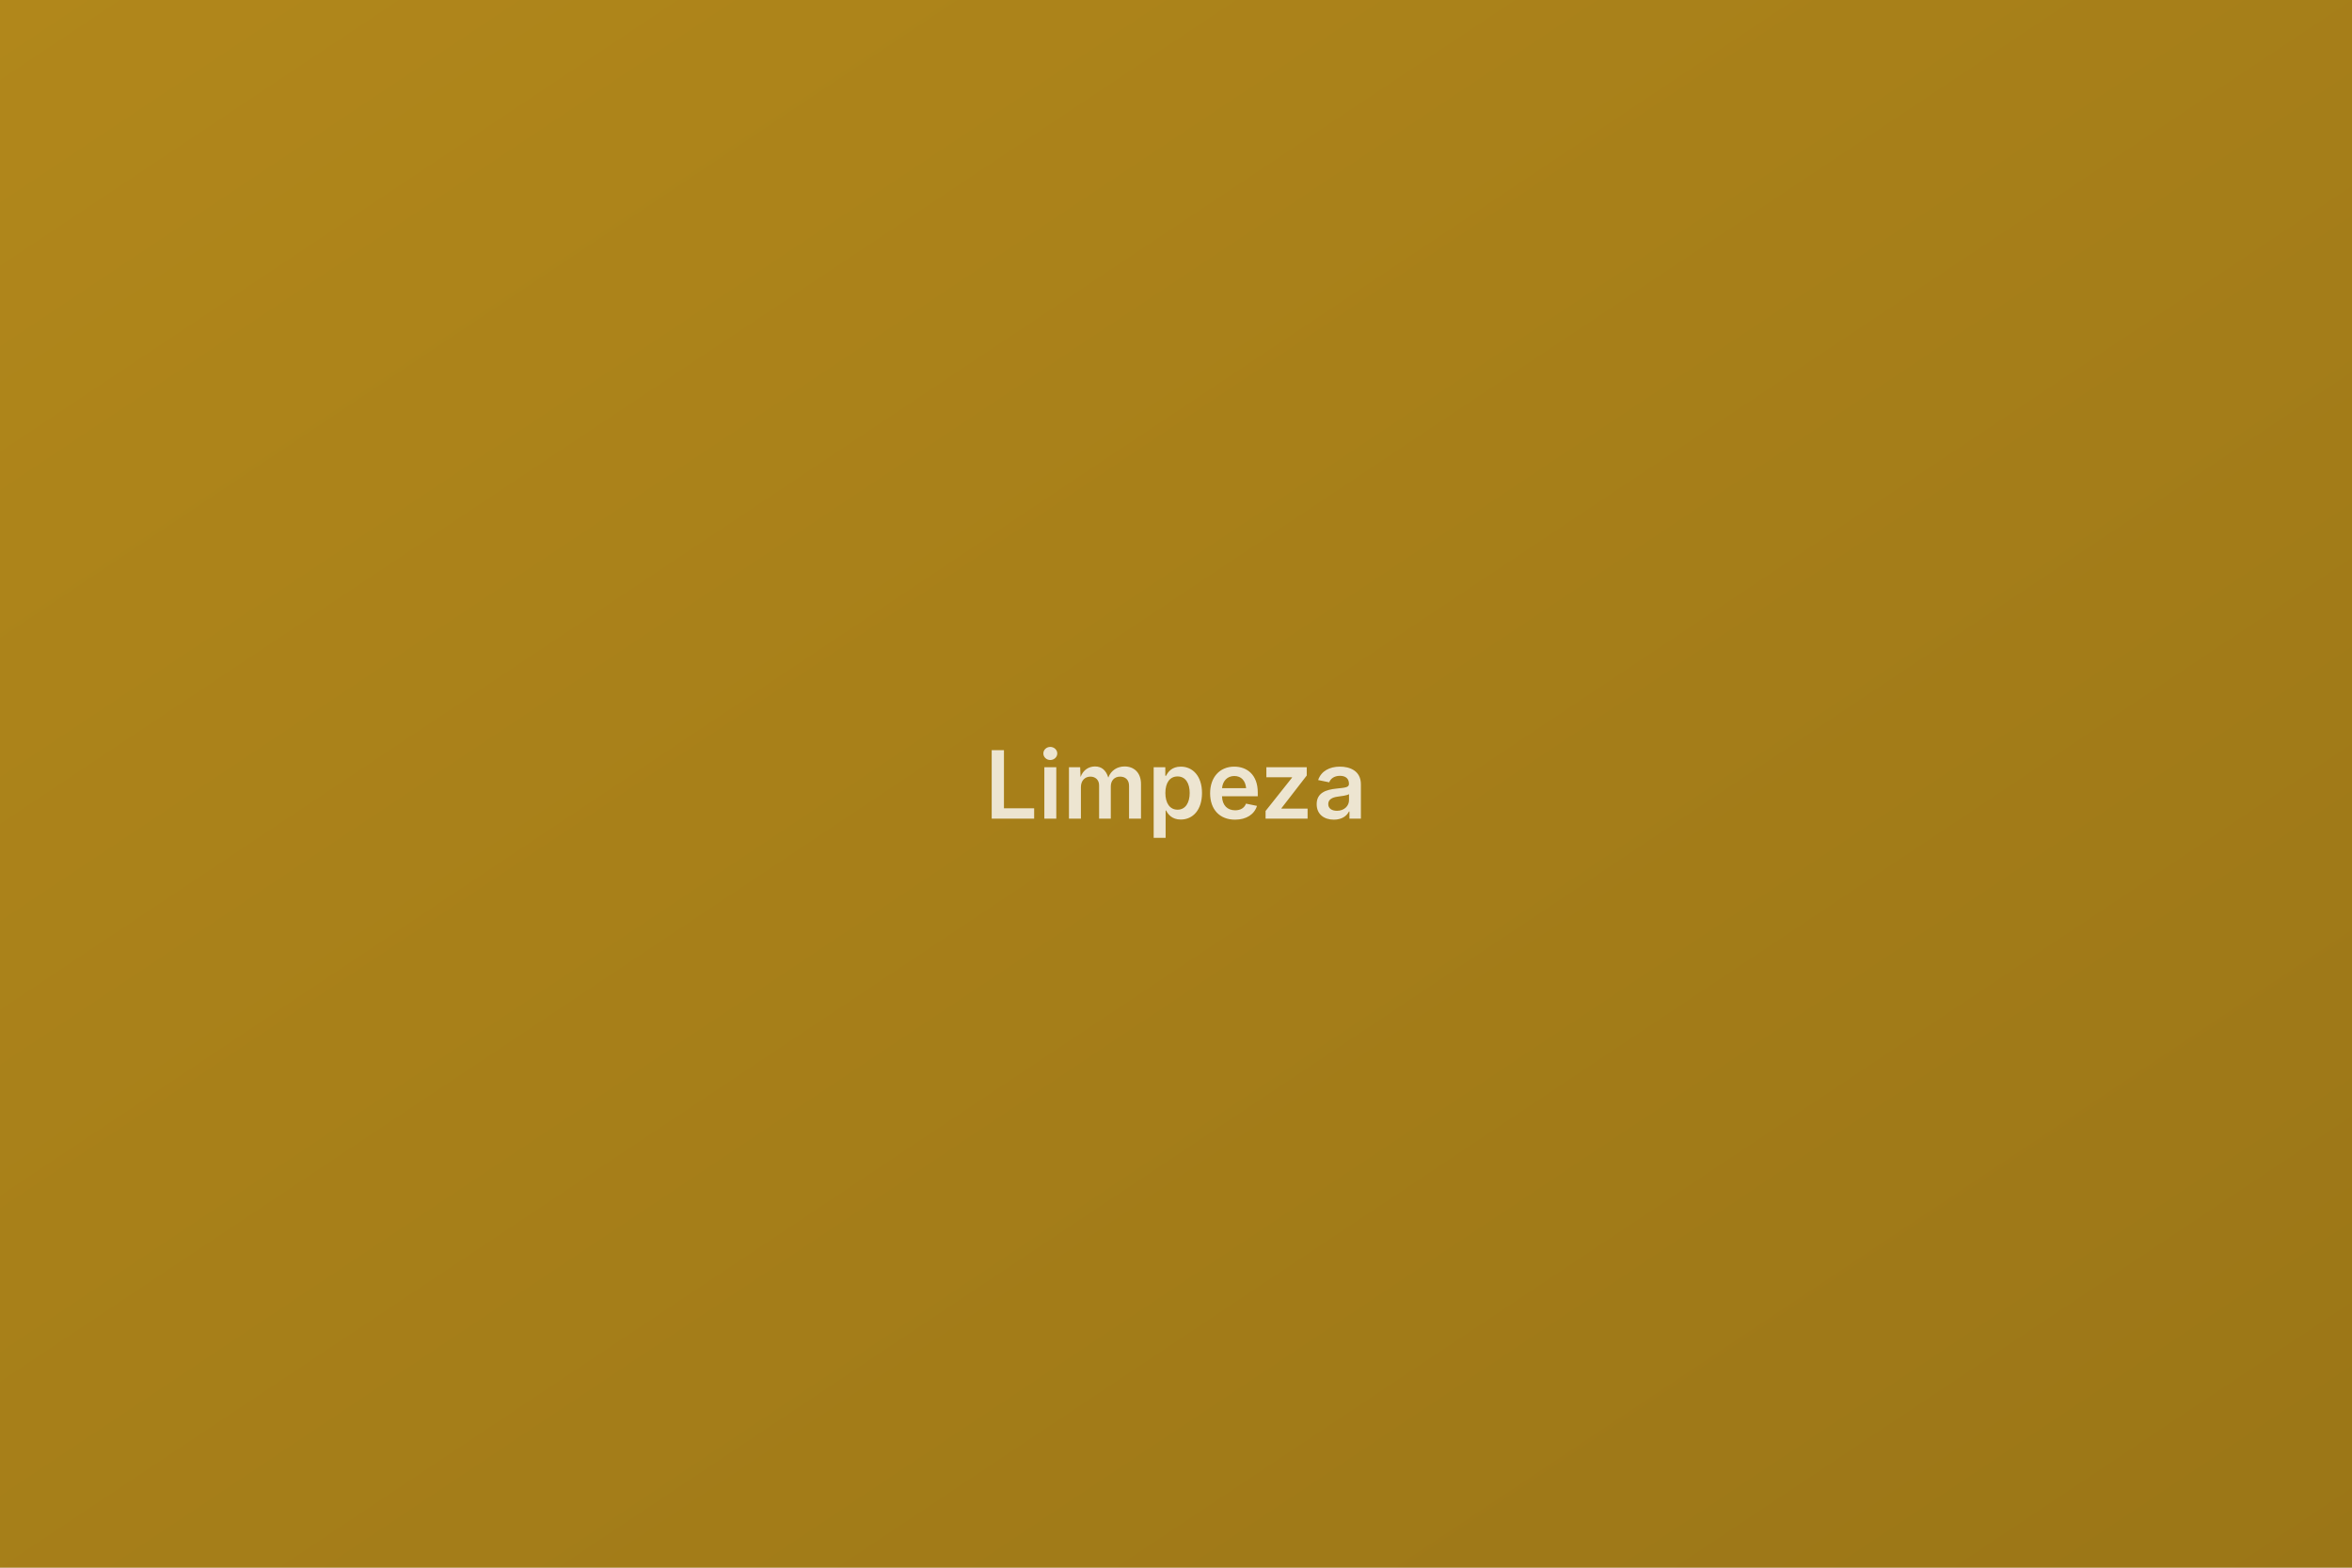
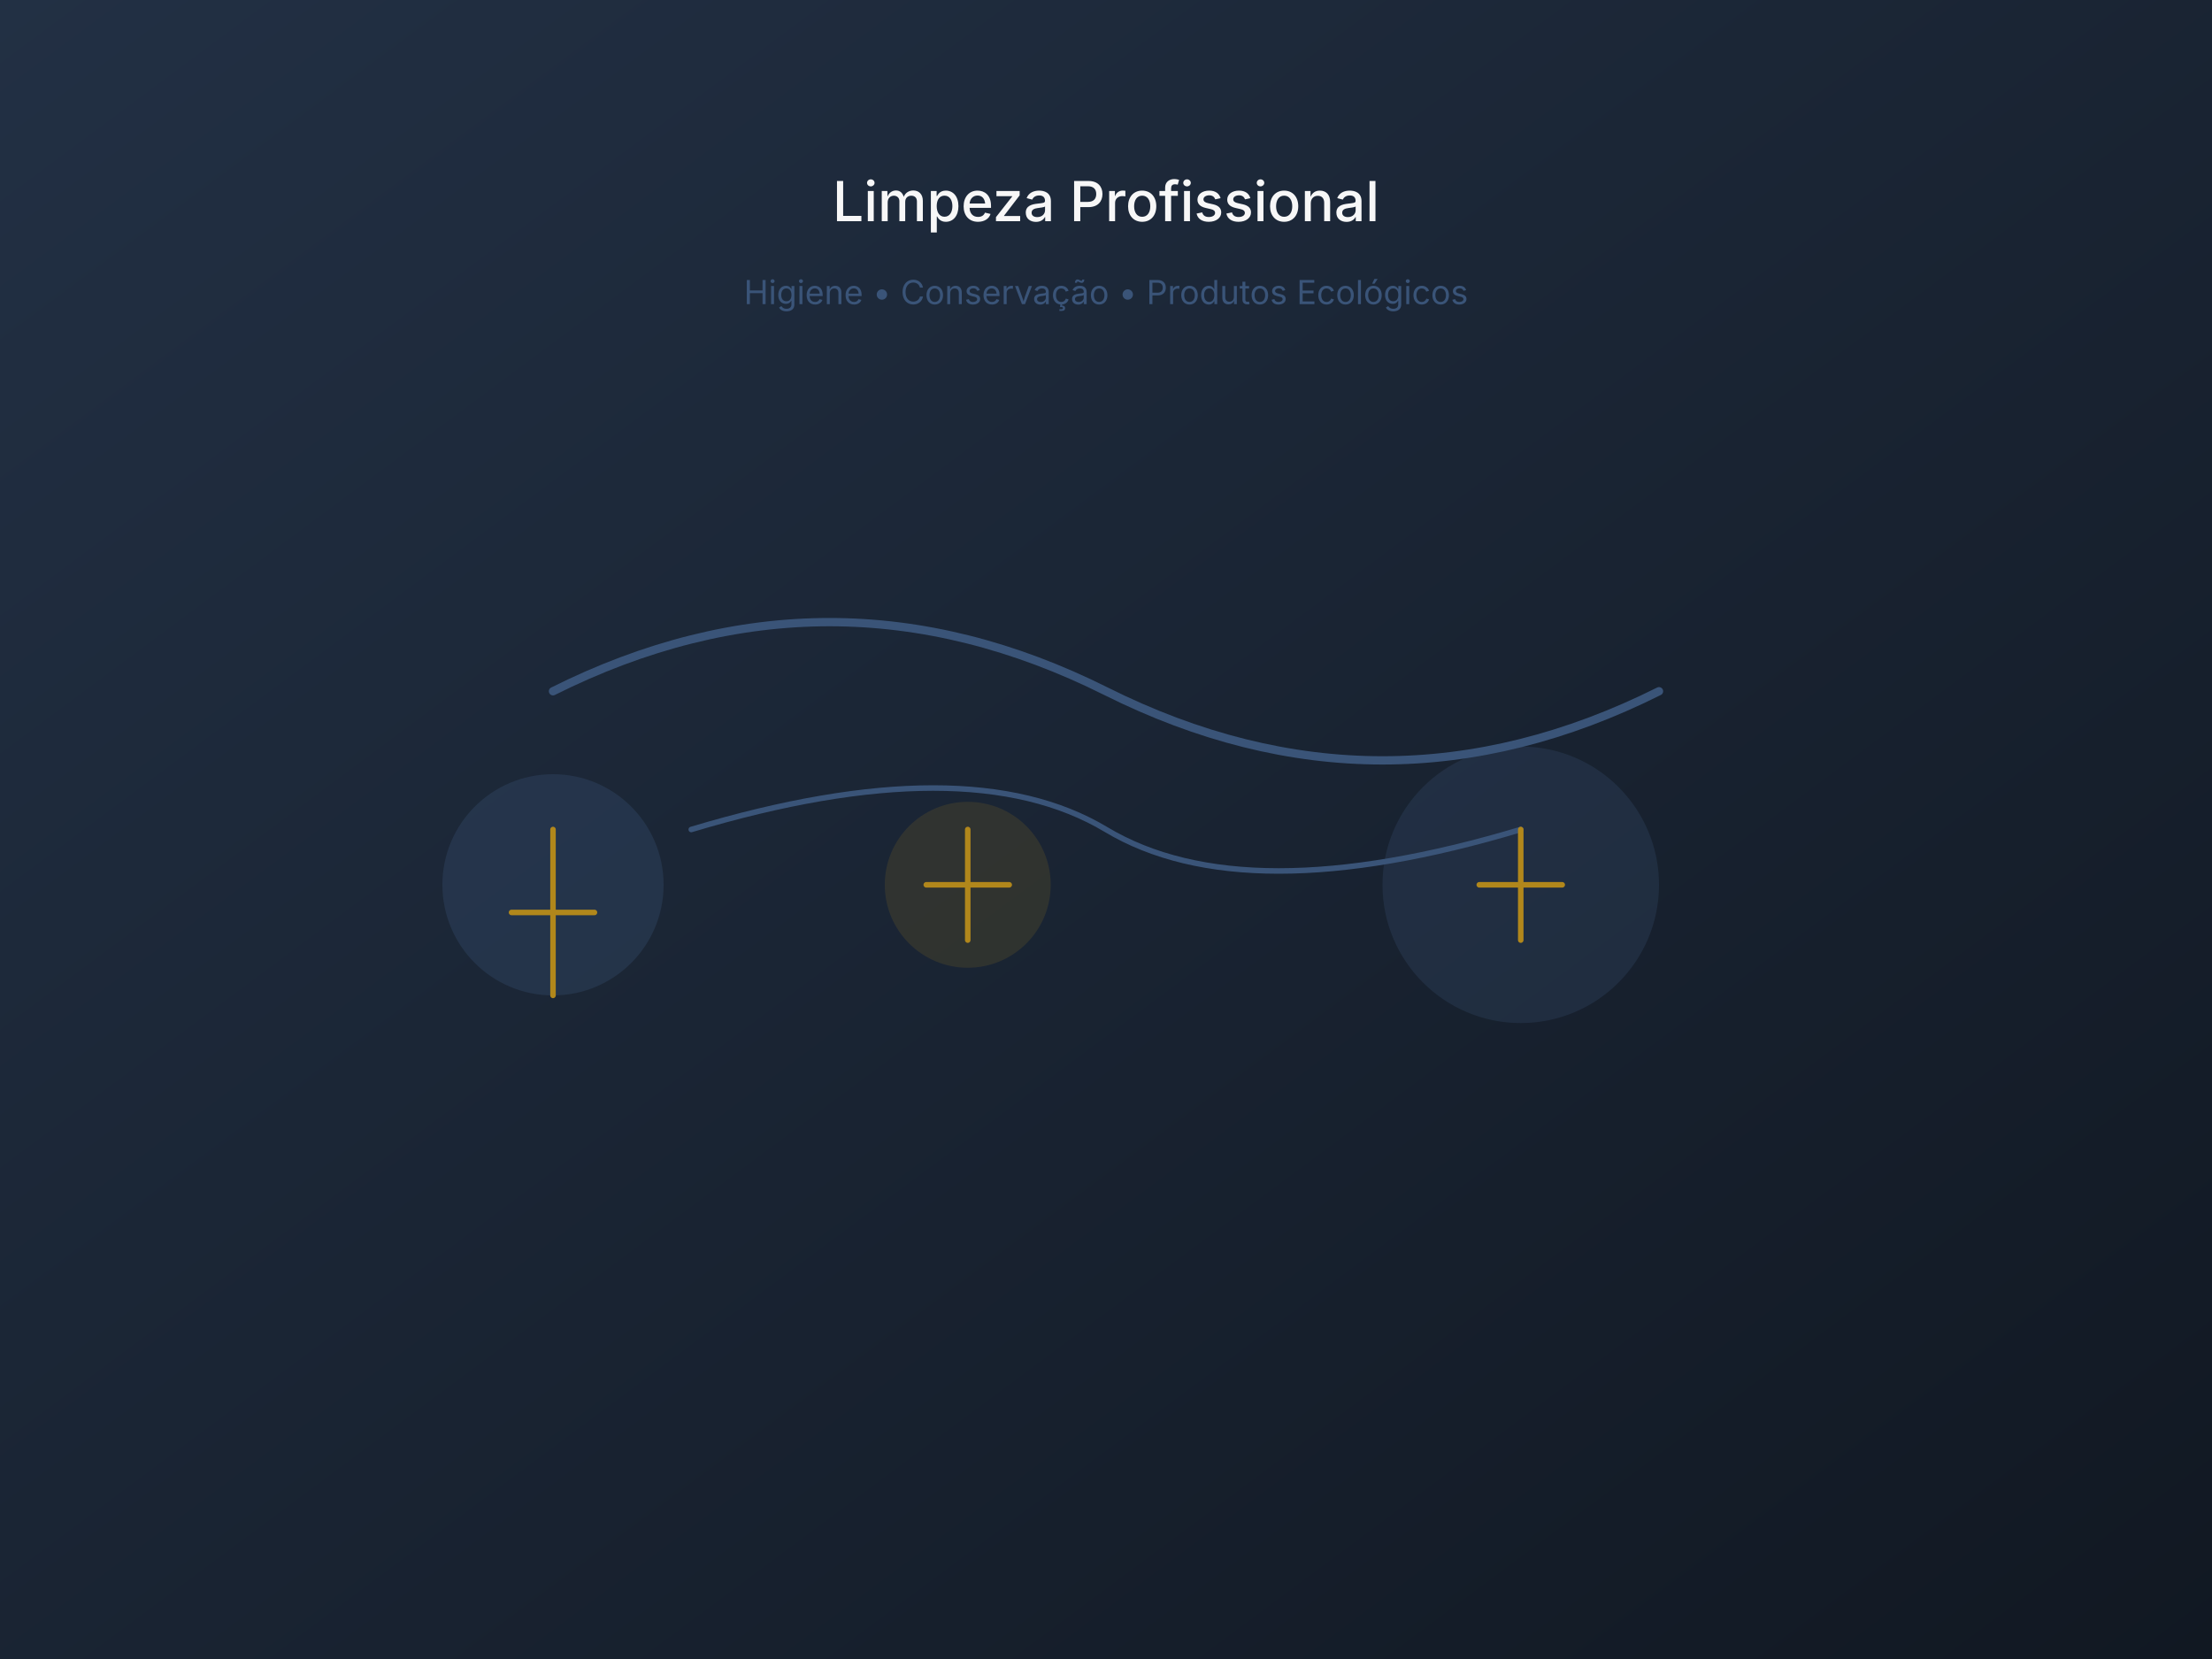
- <svg xmlns="http://www.w3.org/2000/svg" viewBox="0 0 600 400">
+ <svg xmlns="http://www.w3.org/2000/svg" viewBox="0 0 800 600">
  <defs>
    <linearGradient id="g" x1="0" y1="0" x2="1" y2="1">
-       <stop offset="0%" stop-color="hsl(43,74%,40%)" />
-       <stop offset="100%" stop-color="hsl(43,74%,35%)" />
+       <stop offset="0%" stop-color="hsl(215, 33%, 20%)" />
+       <stop offset="100%" stop-color="hsl(215, 35%, 10%)" />
    </linearGradient>
  </defs>
-   <rect width="600" height="400" fill="url(#g)" />
-   <text x="50%" y="50%" dominant-baseline="middle" text-anchor="middle" font-family="Inter, sans-serif" font-size="24" font-weight="600" fill="white" opacity="0.8">Limpeza</text>
+   <rect width="800" height="600" fill="url(#g)" />
+   <text x="400" y="450" text-anchor="middle" font-family="Inter, sans-serif" font-size="0" font-weight="500" fill="hsl(0, 0%, 97%)" />
+   <path d="M200 250 Q300 200 400 250 T600 250" stroke="hsl(215, 35%, 35%)" stroke-width="3" fill="none" stroke-linecap="round" />
+   <path d="M250 300 Q350 270 400 300 T550 300" stroke="hsl(215, 35%, 35%)" stroke-width="2" fill="none" stroke-linecap="round" />
+   <circle cx="200" cy="320" r="40" fill="hsl(215, 35%, 35%)" opacity="0.3" />
+   <circle cx="350" cy="320" r="30" fill="hsl(43, 74%, 40%)" opacity="0.15" />
+   <circle cx="550" cy="320" r="50" fill="hsl(215, 35%, 35%)" opacity="0.25" />
+   <path d="M550 300 L550 340 M535 320 L565 320" stroke="hsl(43, 74%, 40%)" stroke-width="2" stroke-linecap="round" />
+   <path d="M350 300 L350 340 M335 320 L365 320" stroke="hsl(43, 74%, 40%)" stroke-width="2" stroke-linecap="round" />
+   <path d="M200 300 L200 360 M185 330 L215 330" stroke="hsl(43, 74%, 40%)" stroke-width="2" stroke-linecap="round" />
+   <text x="400" y="80" text-anchor="middle" font-family="Inter, sans-serif" font-size="20" font-weight="500" fill="hsl(0, 0%, 97%)">Limpeza Profissional</text>
+   <text x="400" y="110" text-anchor="middle" font-family="Inter, sans-serif" font-size="12" font-weight="400" fill="hsl(215, 35%, 35%)">Higiene • Conservação • Produtos Ecológicos</text>
</svg>
